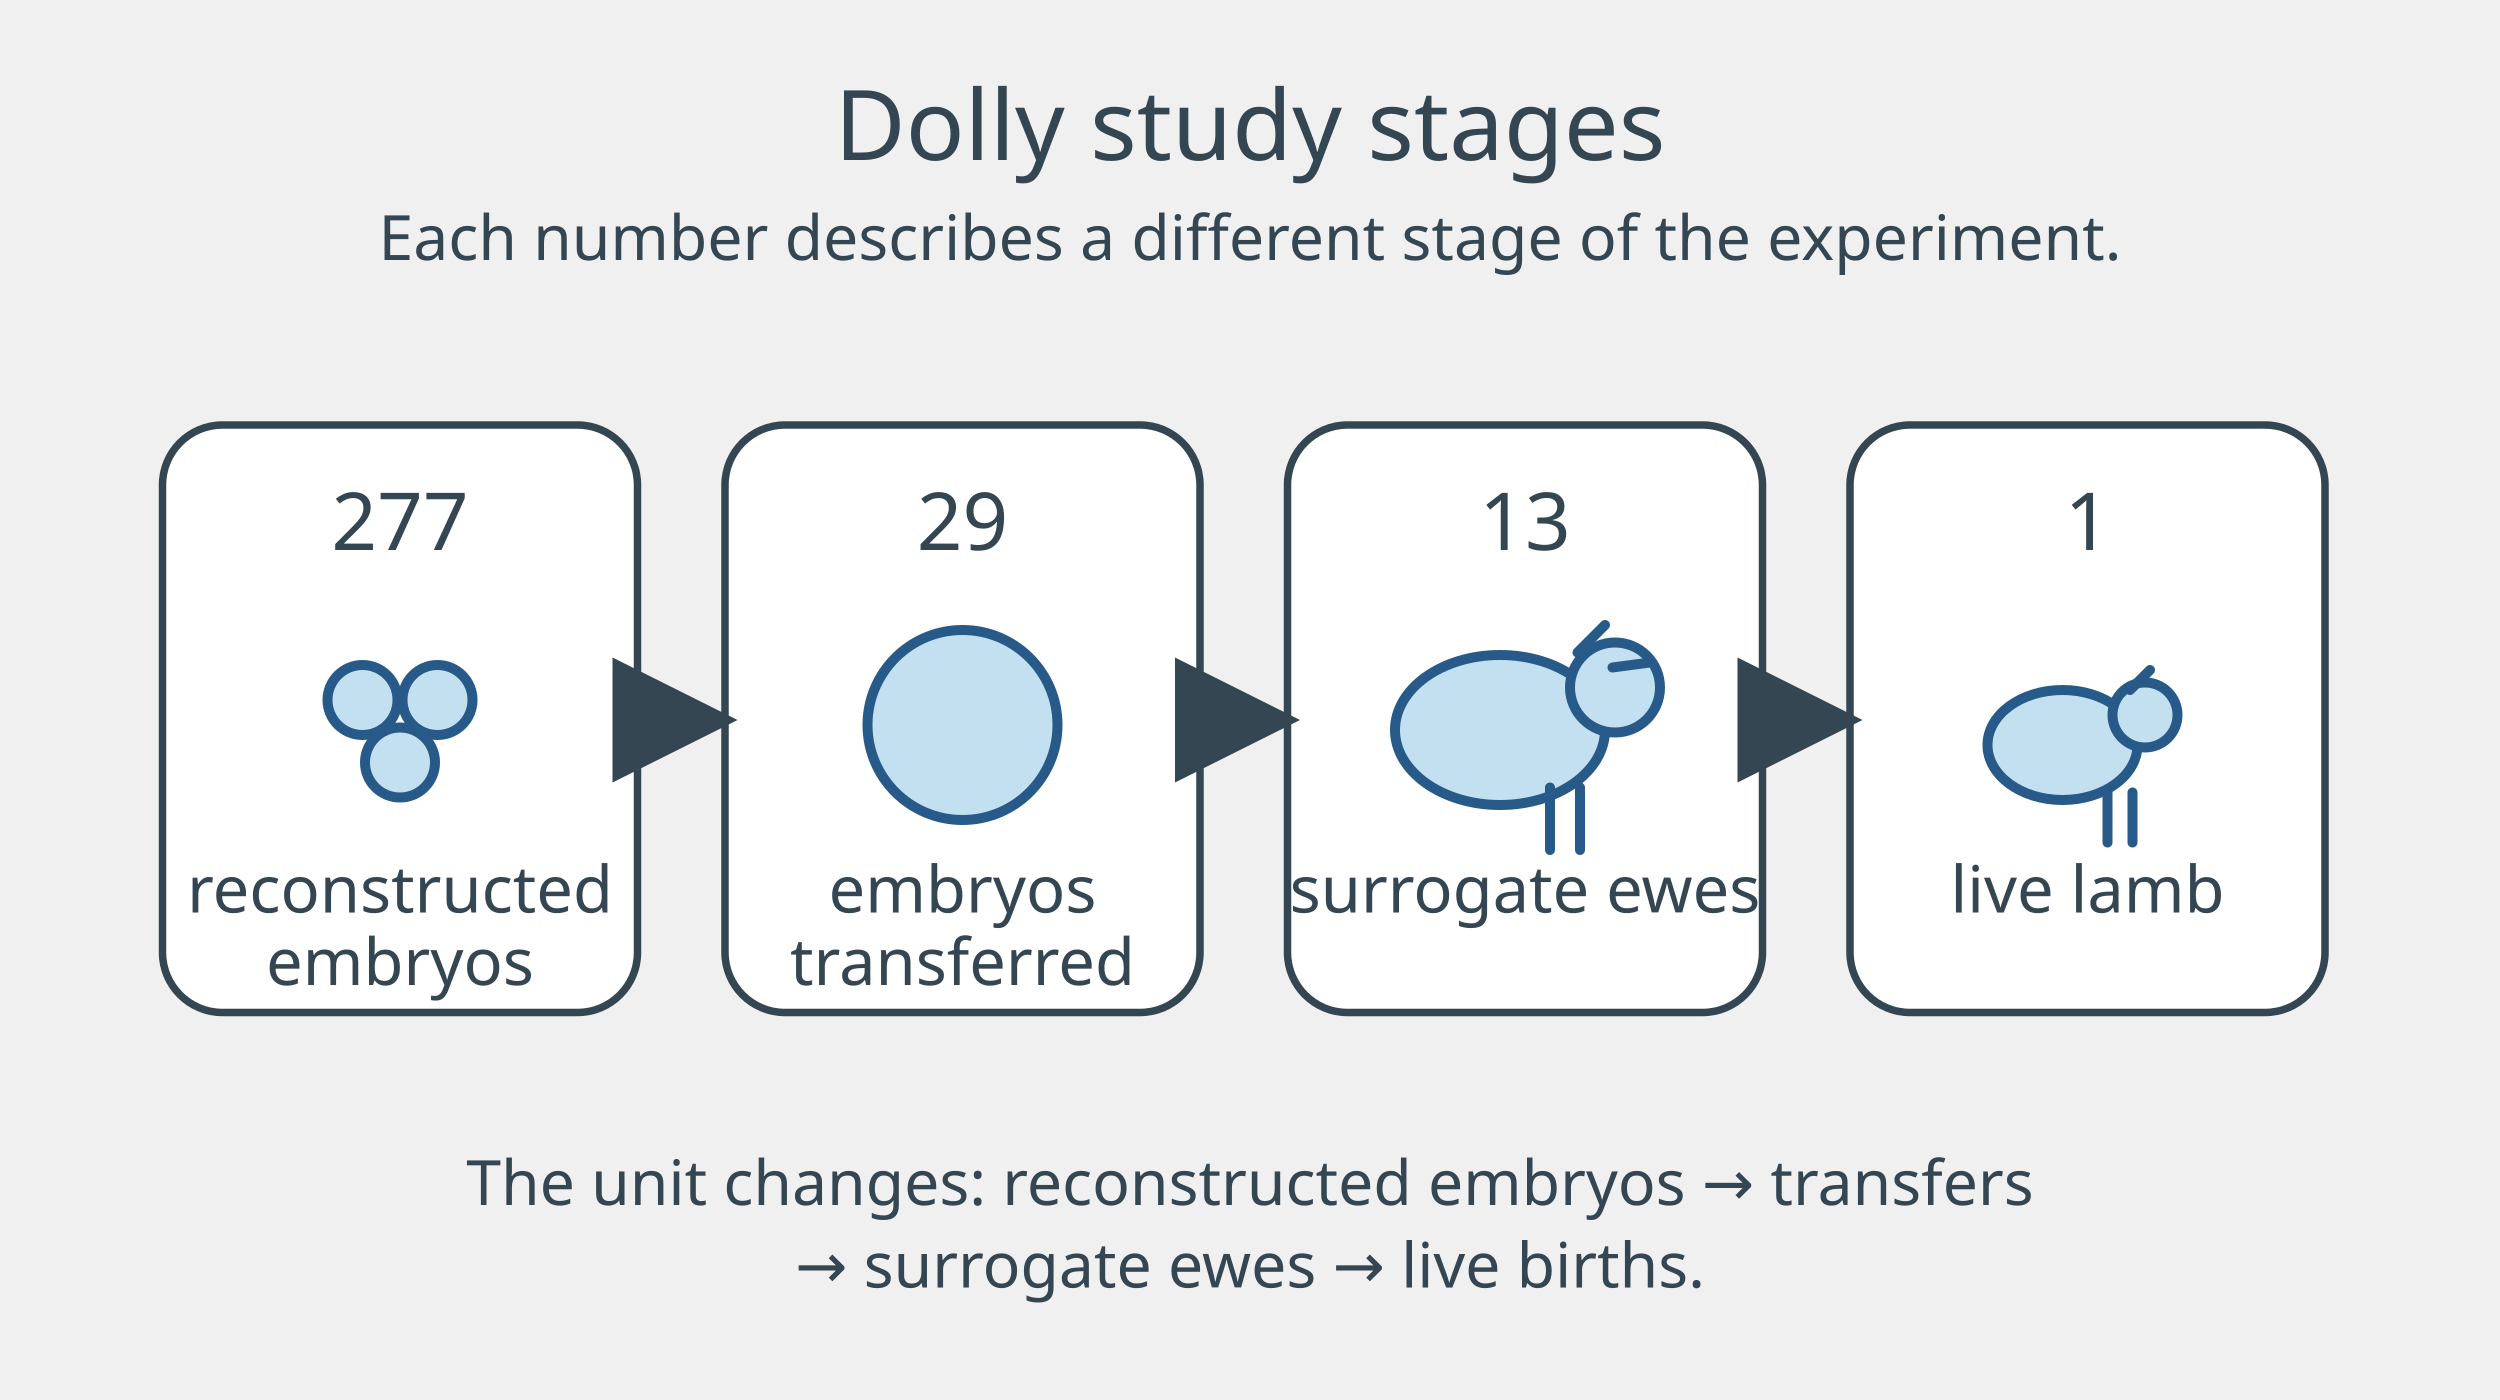
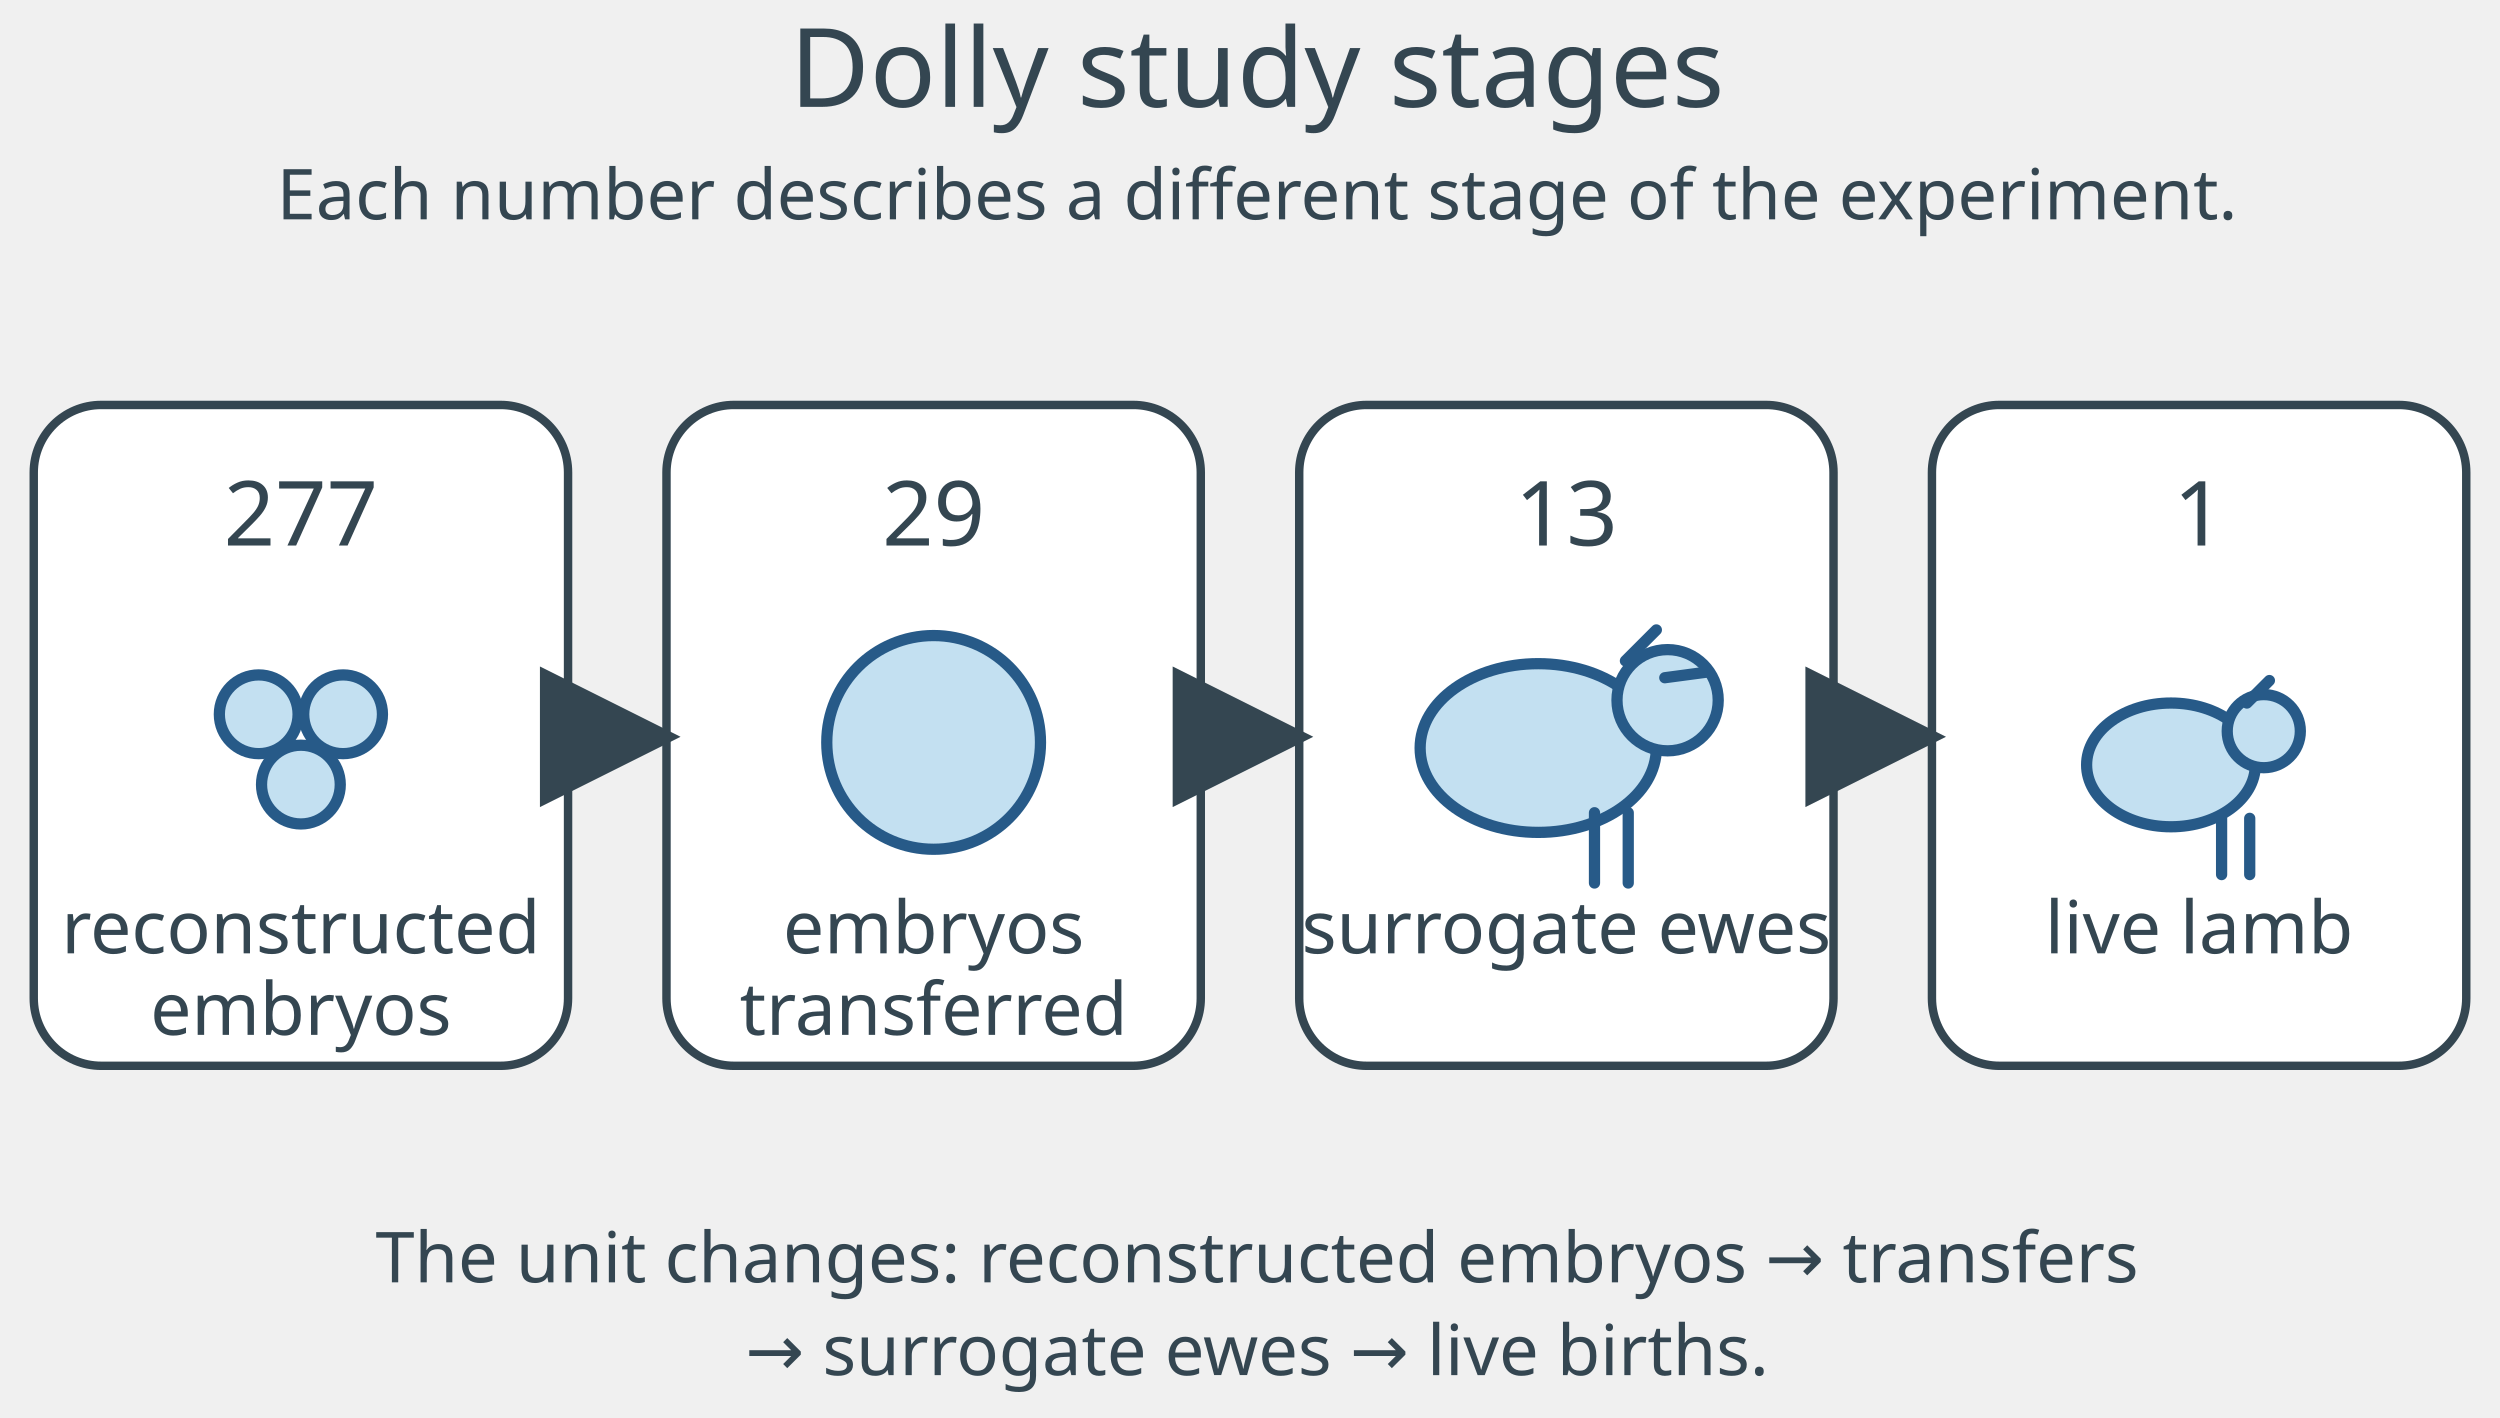
- <svg xmlns="http://www.w3.org/2000/svg" width="1000" height="560" viewBox="0 0 1000 560" role="img" aria-labelledby="title desc">
+ <svg xmlns="http://www.w3.org/2000/svg" width="889" height="504" viewBox="53 26 889 504" role="img" aria-labelledby="title desc">
  <defs>
    <marker id="arrow" markerWidth="10" markerHeight="10" refX="8" refY="5" orient="auto">
      <path d="M0 0L10 5 0 10z" fill="#344651" />
    </marker>
  </defs>
  <g font-family="Atkinson Hyperlegible Next, sans-serif" fill="#344651" text-anchor="middle">
    <text x="500" y="64" font-size="39">Dolly study stages</text>
    <text x="500" y="104" font-size="25">Each number describes a different stage of the experiment.</text>
  </g>
  <g fill="white" stroke="#344651" stroke-width="3">
    <rect x="65" y="170" width="190" height="235" rx="24" />
    <rect x="290" y="170" width="190" height="235" rx="24" />
    <rect x="515" y="170" width="190" height="235" rx="24" />
    <rect x="740" y="170" width="190" height="235" rx="24" />
  </g>
  <g stroke="#344651" stroke-width="5" marker-end="url(#arrow)">
    <path d="M260 288h25" />
    <path d="M485 288h25" />
    <path d="M710 288h25" />
  </g>
  <g font-family="Atkinson Hyperlegible Next, sans-serif" fill="#344651" text-anchor="middle">
    <text x="160" y="220" font-size="32">277</text>
    <text x="385" y="220" font-size="32">29</text>
    <text x="610" y="220" font-size="32">13</text>
    <text x="835" y="220" font-size="32">1</text>
    <text x="160" y="365" font-size="26">reconstructed</text>
    <text x="160" y="394" font-size="26">embryos</text>
    <text x="385" y="365" font-size="26">embryos</text>
    <text x="385" y="394" font-size="26">transferred</text>
    <text x="610" y="365" font-size="26">surrogate ewes</text>
    <text x="835" y="365" font-size="26">live lamb</text>
  </g>
  <g fill="#C3E0F1" stroke="#275A88" stroke-width="4">
    <circle cx="145" cy="280" r="14" />
    <circle cx="175" cy="280" r="14" />
    <circle cx="160" cy="305" r="14" />
    <circle cx="385" cy="290" r="38" />
    <ellipse cx="600" cy="292" rx="42" ry="30" />
    <circle cx="646" cy="275" r="18" />
    <ellipse cx="825" cy="298" rx="30" ry="22" />
    <circle cx="858" cy="286" r="13" />
  </g>
  <g stroke="#275A88" stroke-width="4" fill="none" stroke-linecap="round">
    <path d="M620 315v25m12-25v25m-1-79 11-11m3 17 15-2" />
    <path d="M843 317v20m10-20v20m-1-61 8-8" />
  </g>
  <g font-family="Atkinson Hyperlegible Next, sans-serif" font-size="25" fill="#344651" text-anchor="middle">
    <text x="500" y="482">The unit changes: reconstructed embryos → transfers</text>
    <text x="500" y="515">→ surrogate ewes → live births.</text>
  </g>
</svg>
